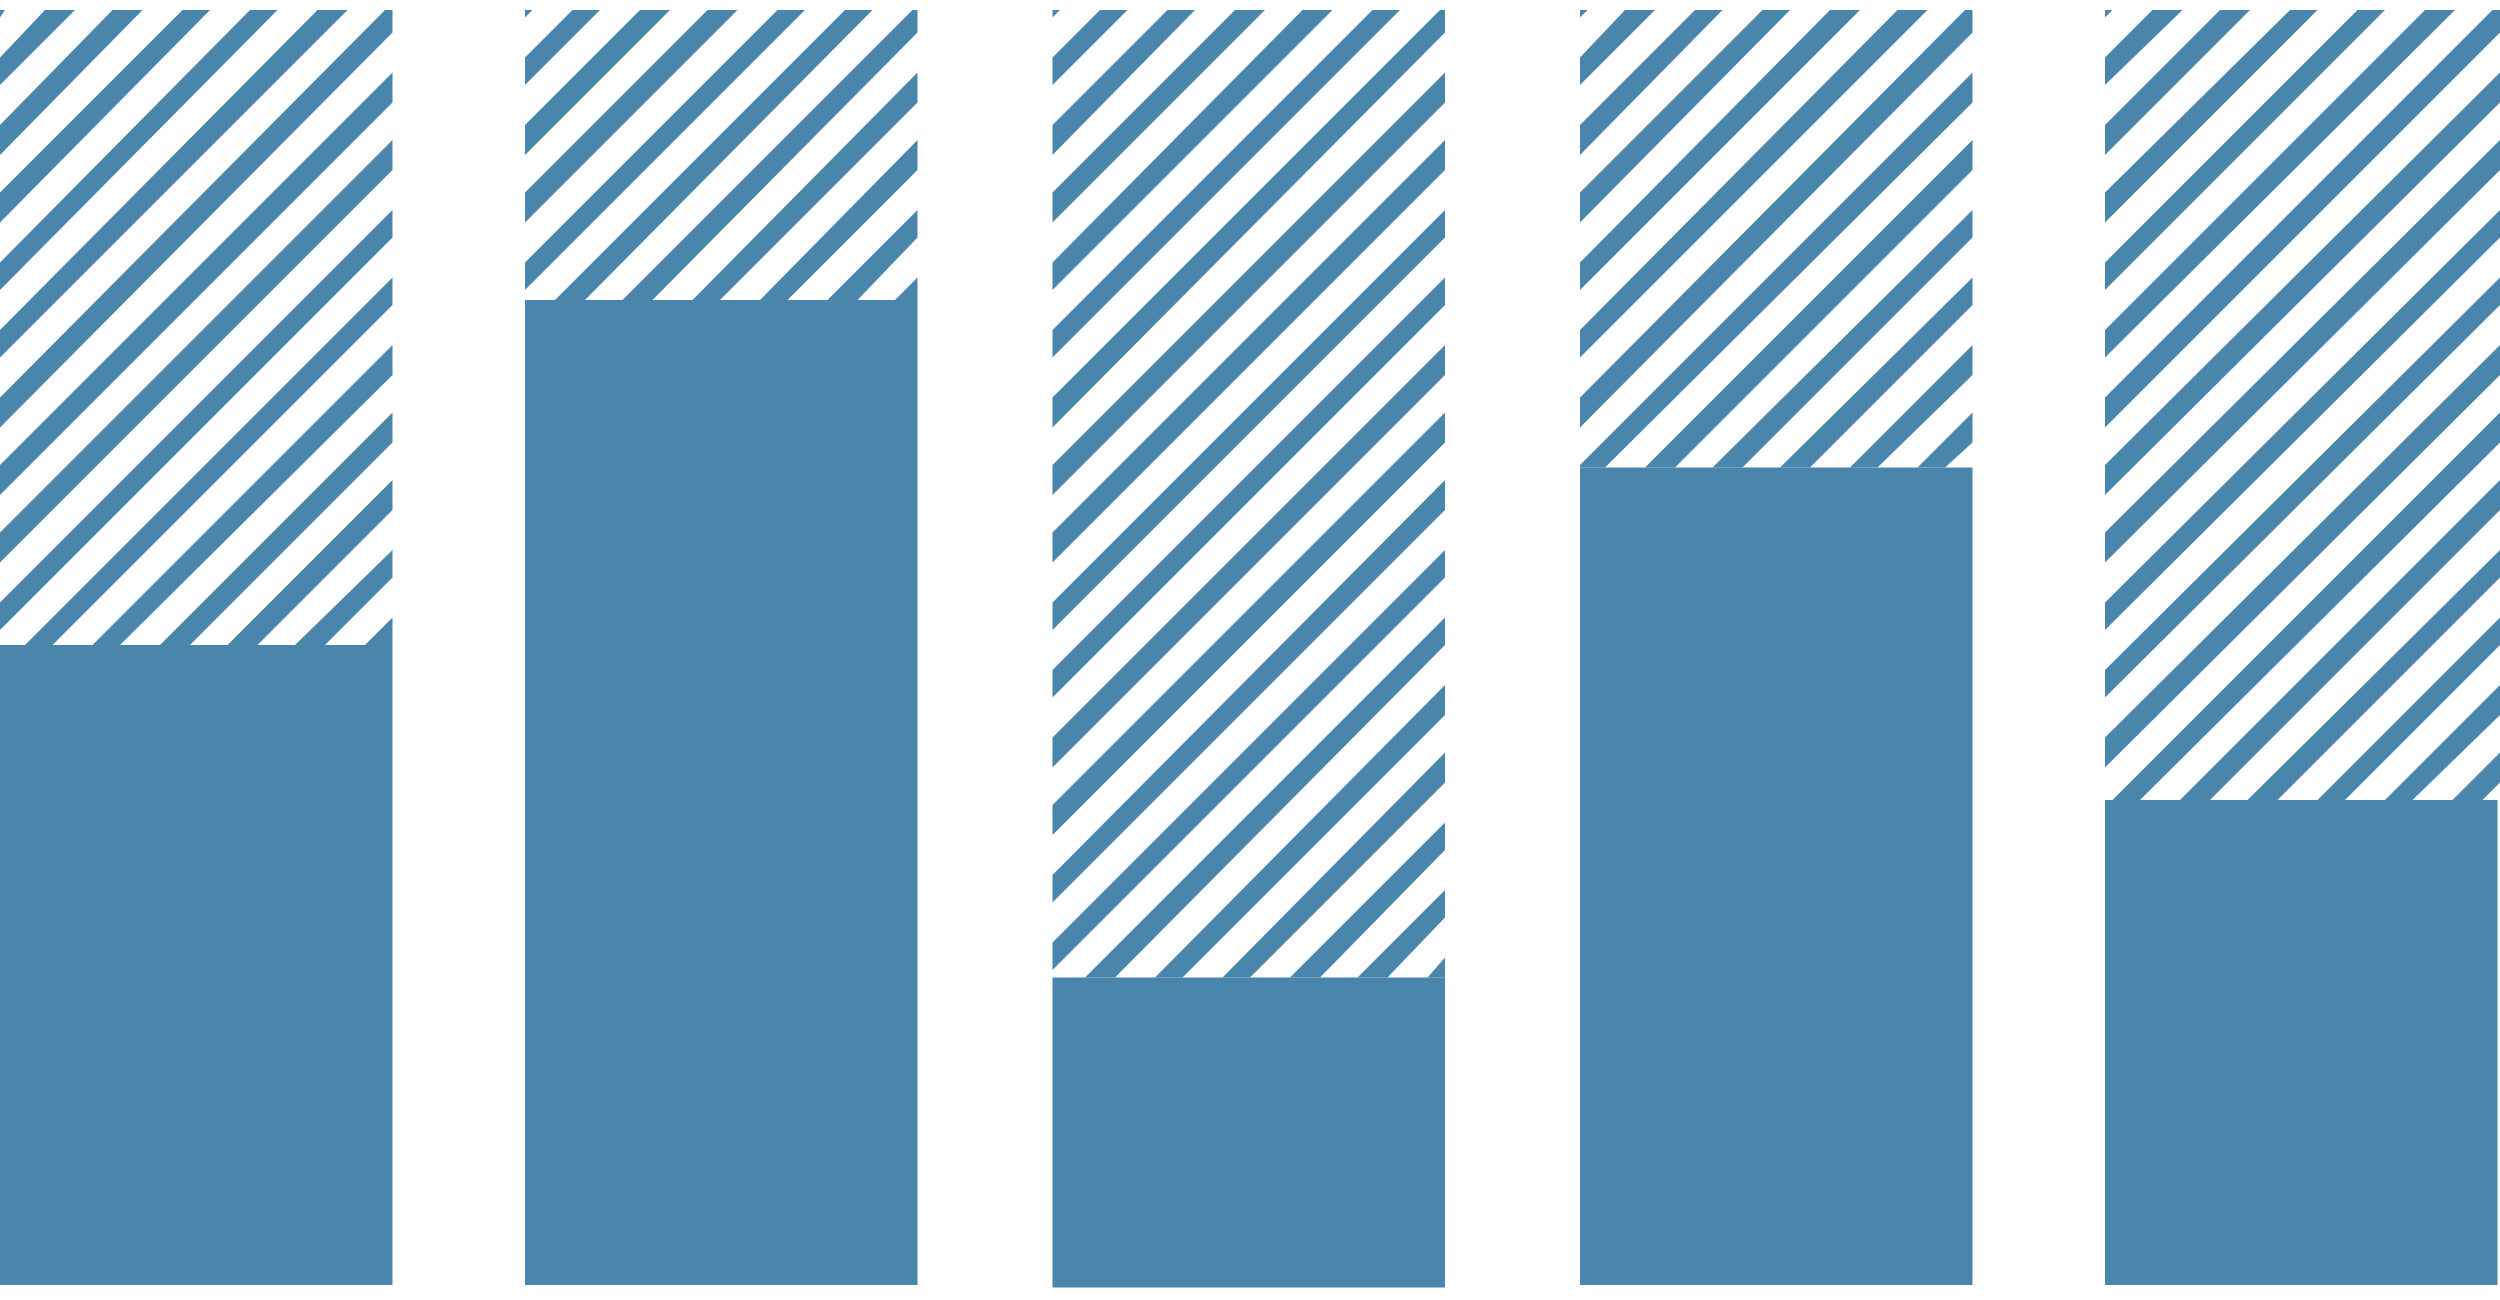
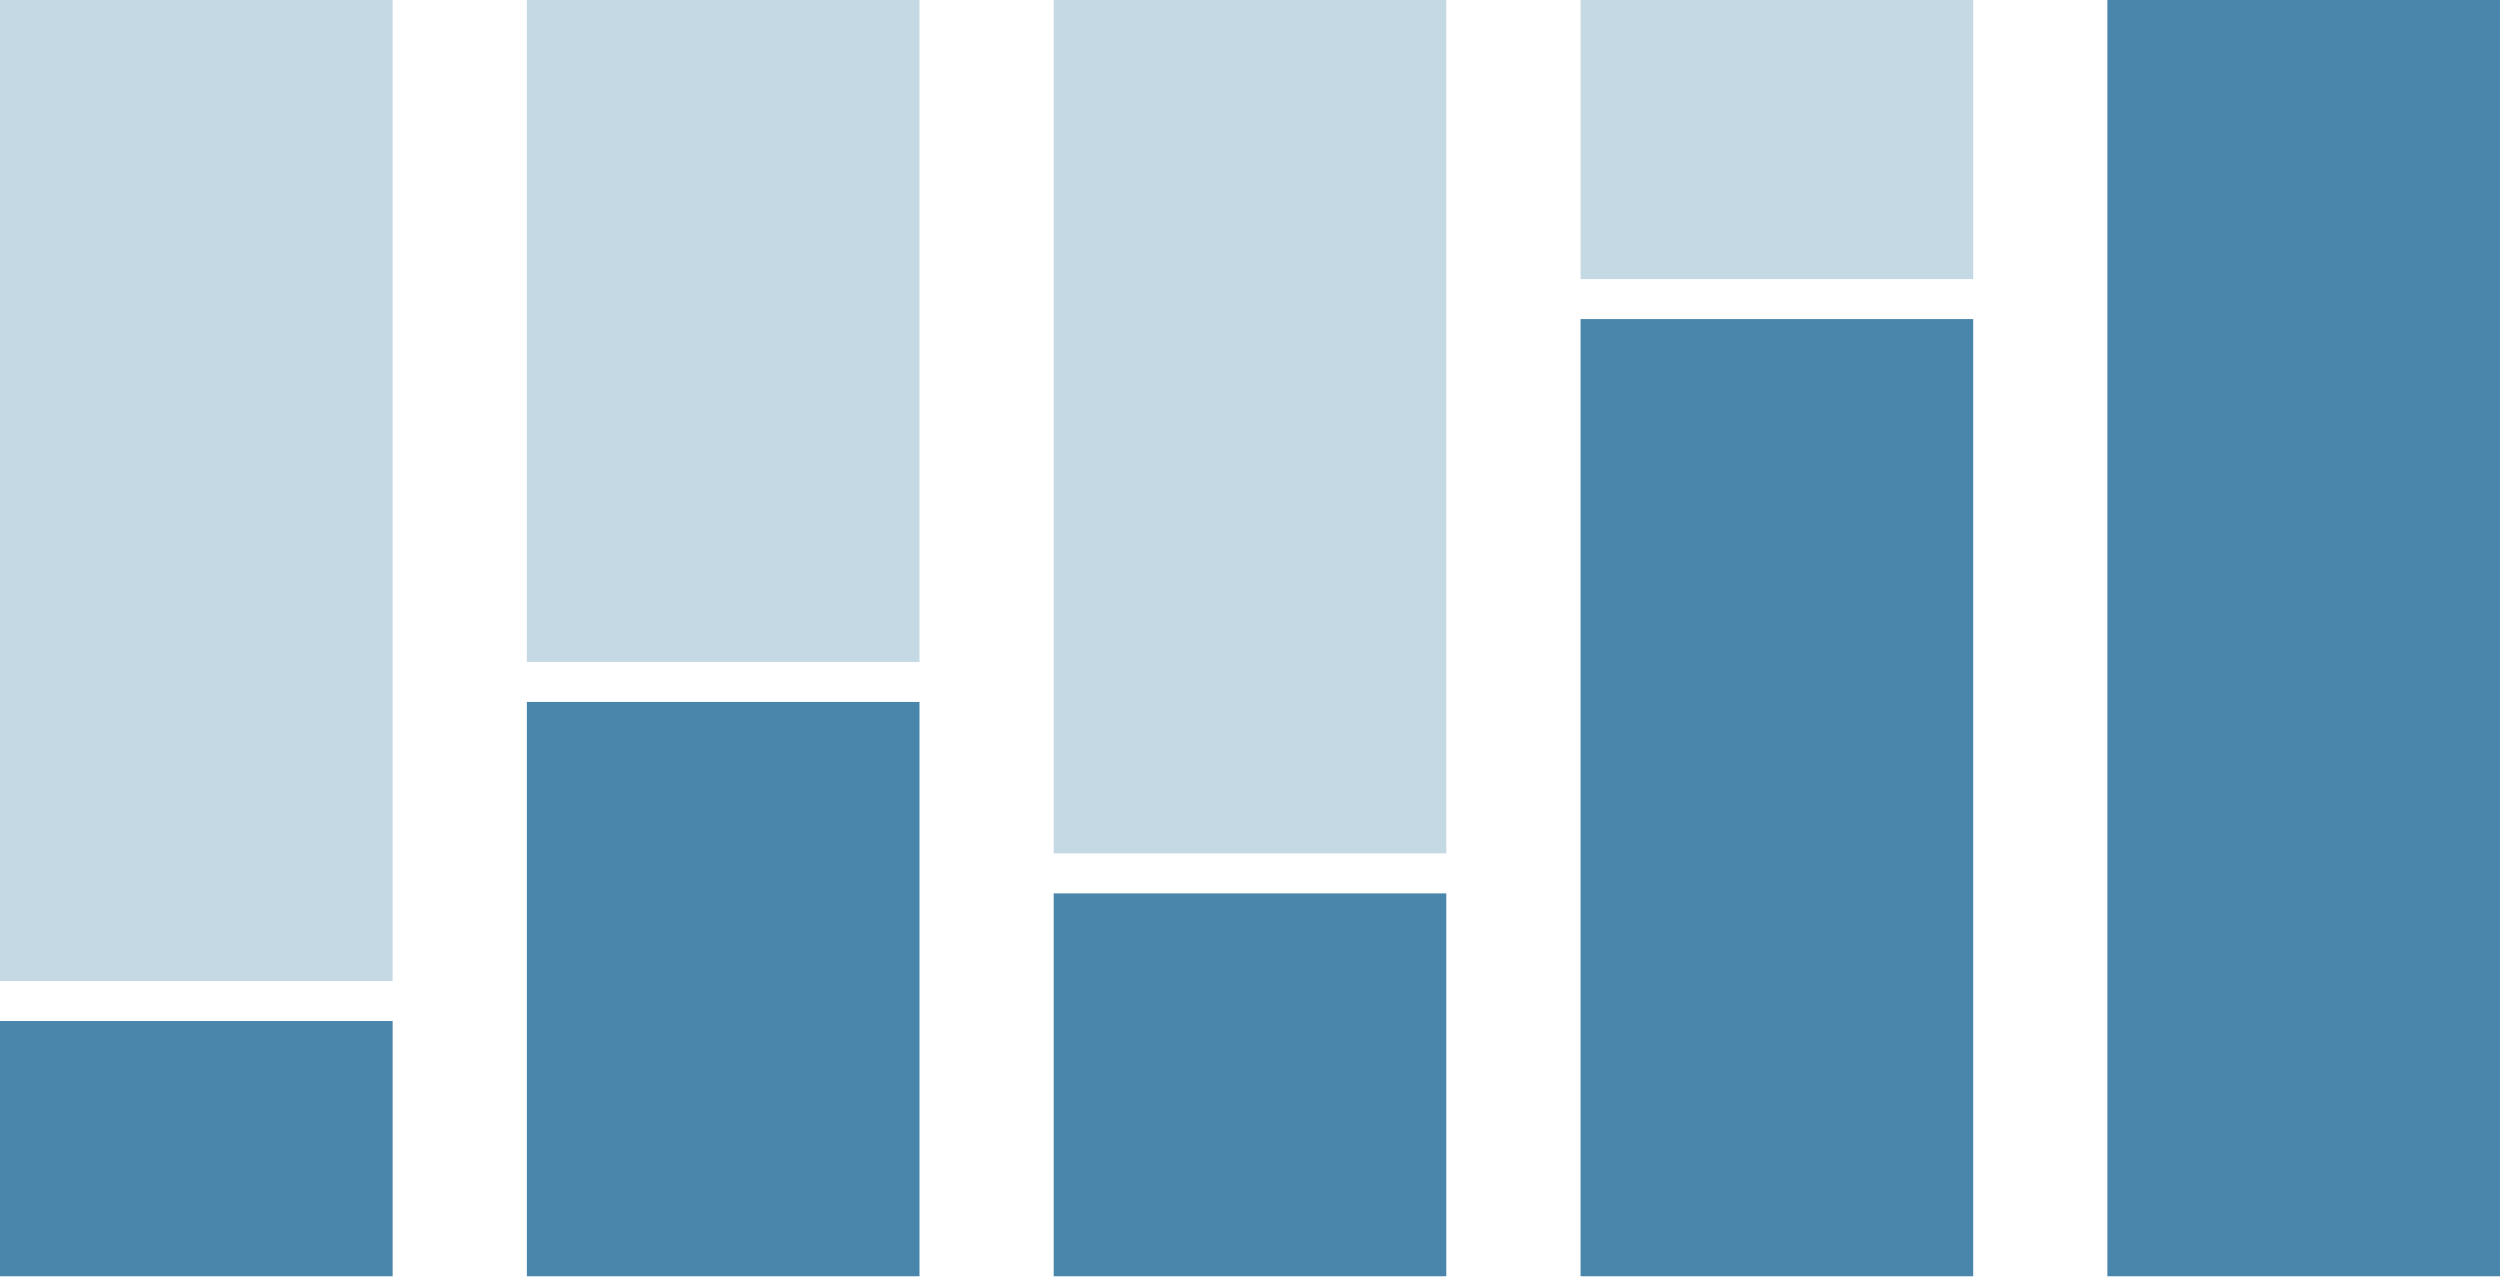
- <svg xmlns="http://www.w3.org/2000/svg" width="100" height="52" viewBox="0 24 100 52">
+ <svg xmlns="http://www.w3.org/2000/svg" width="100" height="51.051" viewBox="0 24.474 100 51.051">
  <g fill="#4a86ab">
-     <polygon points="0,30.2 5.7,24.4 4.5,24.4 0,29.0" />
-     <polygon points="0,32.9 8.4,24.4 7.3,24.4 0,31.7" />
-     <polygon points="0.2,24.4 0,24.4 0,24.7" />
-     <polygon points="0,27.4 3.0,24.4 1.8,24.4 0,26.3" />
-     <polygon points="0,35.6 11.1,24.4 10.0,24.4 0,34.5" />
-     <polygon points="0,38.3 13.9,24.4 12.7,24.4 0,37.2" />
-     <polygon points="0,41.1 15.7,25.3 15.7,24.4 15.4,24.4 0,39.9" />
-     <polygon points="25.6,24.4 21.0,29.0 21.0,30.2 26.8,24.4" />
-     <polygon points="28.3,24.4 21.0,31.7 21.0,32.9 29.5,24.4" />
-     <polygon points="22.9,24.4 21.0,26.3 21.0,27.4 24.0,24.4" />
-     <polygon points="28.8,36.0 36.7,28.1 36.7,26.9 27.7,36.0" />
-     <polygon points="31.1,24.4 21.0,34.5 21.0,35.6 32.2,24.4" />
-     <polygon points="35.8,36.0 36.7,36.0 36.7,35.1" />
-     <polygon points="36.5,24.4 24.9,36.0 26.1,36.0 36.7,25.3 36.7,24.4" />
-     <polygon points="22.2,36.0 23.4,36.0 34.9,24.4 33.8,24.4" />
-     <polygon points="30.4,36.0 31.5,36.0 36.7,30.8 36.7,29.6" />
-     <polygon points="21.0,24.7 21.3,24.4 21.0,24.4" />
-     <polygon points="33.1,36.0 34.3,36.0 36.7,33.5 36.7,32.4" />
-     <polygon points="46.2,63.1 47.3,63.1 57.8,52.6 57.8,51.4" />
-     <polygon points="51.6,63.1 52.8,63.1 57.8,58.0 57.8,56.9" />
-     <polygon points="57.1,63.1 57.8,63.1 57.8,62.3" />
-     <polygon points="48.9,63.1 50.0,63.1 57.8,55.3 57.8,54.1" />
-     <polygon points="54.3,63.1 55.5,63.1 57.8,60.7 57.8,59.6" />
-     <polygon points="46.7,24.4 42.1,29.0 42.1,30.2 47.8,24.4" />
-     <polygon points="44.0,24.4 42.1,26.3 42.1,27.4 45.1,24.4" />
-     <polygon points="42.1,24.7 42.4,24.4 42.1,24.4" />
-     <polygon points="52.1,24.4 42.1,34.5 42.1,35.6 53.3,24.4" />
-     <polygon points="49.4,24.4 42.1,31.7 42.1,32.9 50.6,24.4" />
-     <polygon points="42.1,61.7 42.1,62.8 57.8,47.1 57.8,46.0" />
-     <polygon points="42.1,48.1 42.1,49.2 57.8,33.5 57.8,32.4" />
-     <polygon points="42.1,42.6 42.1,43.8 57.8,28.1 57.8,26.9" />
-     <polygon points="42.1,45.3 42.1,46.5 57.8,30.8 57.8,29.6" />
-     <polygon points="42.1,37.2 42.1,38.3 56.0,24.4 54.9,24.4" />
-     <polygon points="43.4,63.1 44.6,63.1 57.8,49.8 57.8,48.7" />
-     <polygon points="57.6,24.4 42.1,39.9 42.1,41.1 57.8,25.3 57.8,24.4" />
-     <polygon points="42.1,56.2 42.1,57.4 57.8,41.7 57.8,40.5" />
-     <polygon points="42.1,50.8 42.1,51.9 57.8,36.2 57.8,35.1" />
-     <polygon points="42.1,59.0 42.1,60.1 57.8,44.4 57.8,43.2" />
-     <polygon points="42.1,53.5 42.1,54.7 57.8,39.0 57.8,37.8" />
-     <polygon points="68.9,24.4 67.8,24.4 63.2,29.0 63.2,30.2" />
-     <polygon points="71.6,24.4 70.5,24.4 63.2,31.7 63.2,32.9" />
-     <polygon points="74.4,24.4 73.2,24.4 63.2,34.5 63.2,35.6" />
-     <polygon points="66.2,24.4 65.0,24.4 63.2,26.3 63.2,27.4" />
-     <polygon points="69.7,42.7 78.9,33.5 78.9,32.4 68.5,42.7" />
-     <polygon points="63.5,24.4 63.2,24.4 63.2,24.7" />
-     <polygon points="78.9,25.3 78.9,24.4 78.6,24.4 63.2,39.9 63.2,41.1" />
-     <polygon points="78.9,39.0 78.9,37.8 74.0,42.7 75.1,42.7" />
-     <polygon points="78.9,41.7 78.9,40.5 76.7,42.7 77.8,42.7" />
-     <polygon points="78.9,36.2 78.9,35.1 71.2,42.7 72.4,42.7" />
-     <polygon points="78.9,30.8 78.9,29.6 65.8,42.7 67.0,42.7" />
-     <polygon points="64.2,42.7 78.9,28.1 78.9,26.9 63.2,42.6 63.2,42.7" />
-     <polygon points="77.1,24.4 75.9,24.4 63.2,37.2 63.2,38.3" />
-     <polygon points="87.3,24.4 86.1,24.4 84.2,26.3 84.2,27.4" />
-     <polygon points="84.5,24.4 84.2,24.4 84.2,24.7" />
-     <polygon points="85.6,56.0 100,41.7 100,40.5 84.5,56.0" />
-     <polygon points="90.0,24.4 88.8,24.4 84.2,29.0 84.2,30.2" />
-     <polygon points="88.4,56.0 100,44.4 100,43.2 87.2,56.0" />
-     <polygon points="93.8,56.0 100,49.8 100,48.7 92.7,56.0" />
-     <polygon points="92.7,24.4 91.6,24.4 84.2,31.7 84.2,32.9" />
-     <polygon points="96.5,56.0 100,52.6 100,51.4 95.4,56.0" />
-     <polygon points="91.1,56.0 100,47.1 100,46.0 89.9,56.0" />
-     <polygon points="100,39.0 100,37.8 84.2,53.5 84.2,54.7" />
-     <polygon points="100,30.8 100,29.6 84.2,45.3 84.2,46.5" />
-     <polygon points="100,33.5 100,32.4 84.2,48.1 84.2,49.2" />
-     <polygon points="100,36.2 100,35.1 84.2,50.8 84.2,51.9" />
-     <polygon points="100,55.3 100,54.1 98.1,56.0 99.3,56.0" />
-     <polygon points="95.4,24.4 94.3,24.4 84.2,34.5 84.2,35.6" />
-     <polygon points="100,28.1 100,26.9 84.2,42.6 84.2,43.8" />
-     <polygon points="98.2,24.4 97.0,24.4 84.2,37.2 84.2,38.3" />
-     <polygon points="100,25.3 100,24.4 99.7,24.4 84.2,39.9 84.2,41.1" />
-     <polygon points="6.4,49.8 7.6,49.8 15.7,41.7 15.7,40.5" />
-     <polygon points="9.1,49.8 10.3,49.8 15.7,44.4 15.7,43.2" />
-     <polygon points="14.6,49.8 15.7,49.8 15.7,48.7" />
-     <polygon points="11.8,49.8 13.0,49.8 15.7,47.1 15.7,46.0" />
-     <polygon points="1.0,49.8 2.1,49.8 15.7,36.2 15.7,35.1" />
-     <polygon points="0,42.6 0,43.8 15.7,28.1 15.7,26.9" />
-     <polygon points="3.7,49.8 4.8,49.8 15.7,39.0 15.7,37.8" />
-     <polygon points="0,45.3 0,46.5 15.7,30.8 15.7,29.6" />
-     <polygon points="0,48.1 0,49.2 15.7,33.5 15.7,32.4" />
-     <rect y="49.8" width="15.7" height="25.6" />
-     <rect x="21.0" y="36.0" width="15.7" height="39.4" />
-     <rect x="42.1" y="63.1" width="15.7" height="12.4" />
-     <rect x="63.2" y="42.7" width="15.7" height="32.7" />
-     <rect x="84.2" y="56.0" width="15.7" height="19.4" />
+     <rect x="0" y="24.474" width="15.705" height="39.241" fill-opacity="0.32" />
+     <rect x="0" y="65.315" width="15.705" height="10.210" />
+     <rect x="21.075" y="24.474" width="15.705" height="26.478" fill-opacity="0.32" />
+     <rect x="21.075" y="52.552" width="15.705" height="22.973" />
+     <rect x="42.147" y="24.474" width="15.705" height="34.136" fill-opacity="0.32" />
+     <rect x="42.147" y="60.210" width="15.705" height="15.315" />
+     <rect x="63.223" y="24.474" width="15.705" height="11.163" fill-opacity="0.32" />
+     <rect x="63.223" y="37.237" width="15.705" height="38.288" />
+     <rect x="84.295" y="24.474" width="15.705" height="51.051" />
  </g>
</svg>
